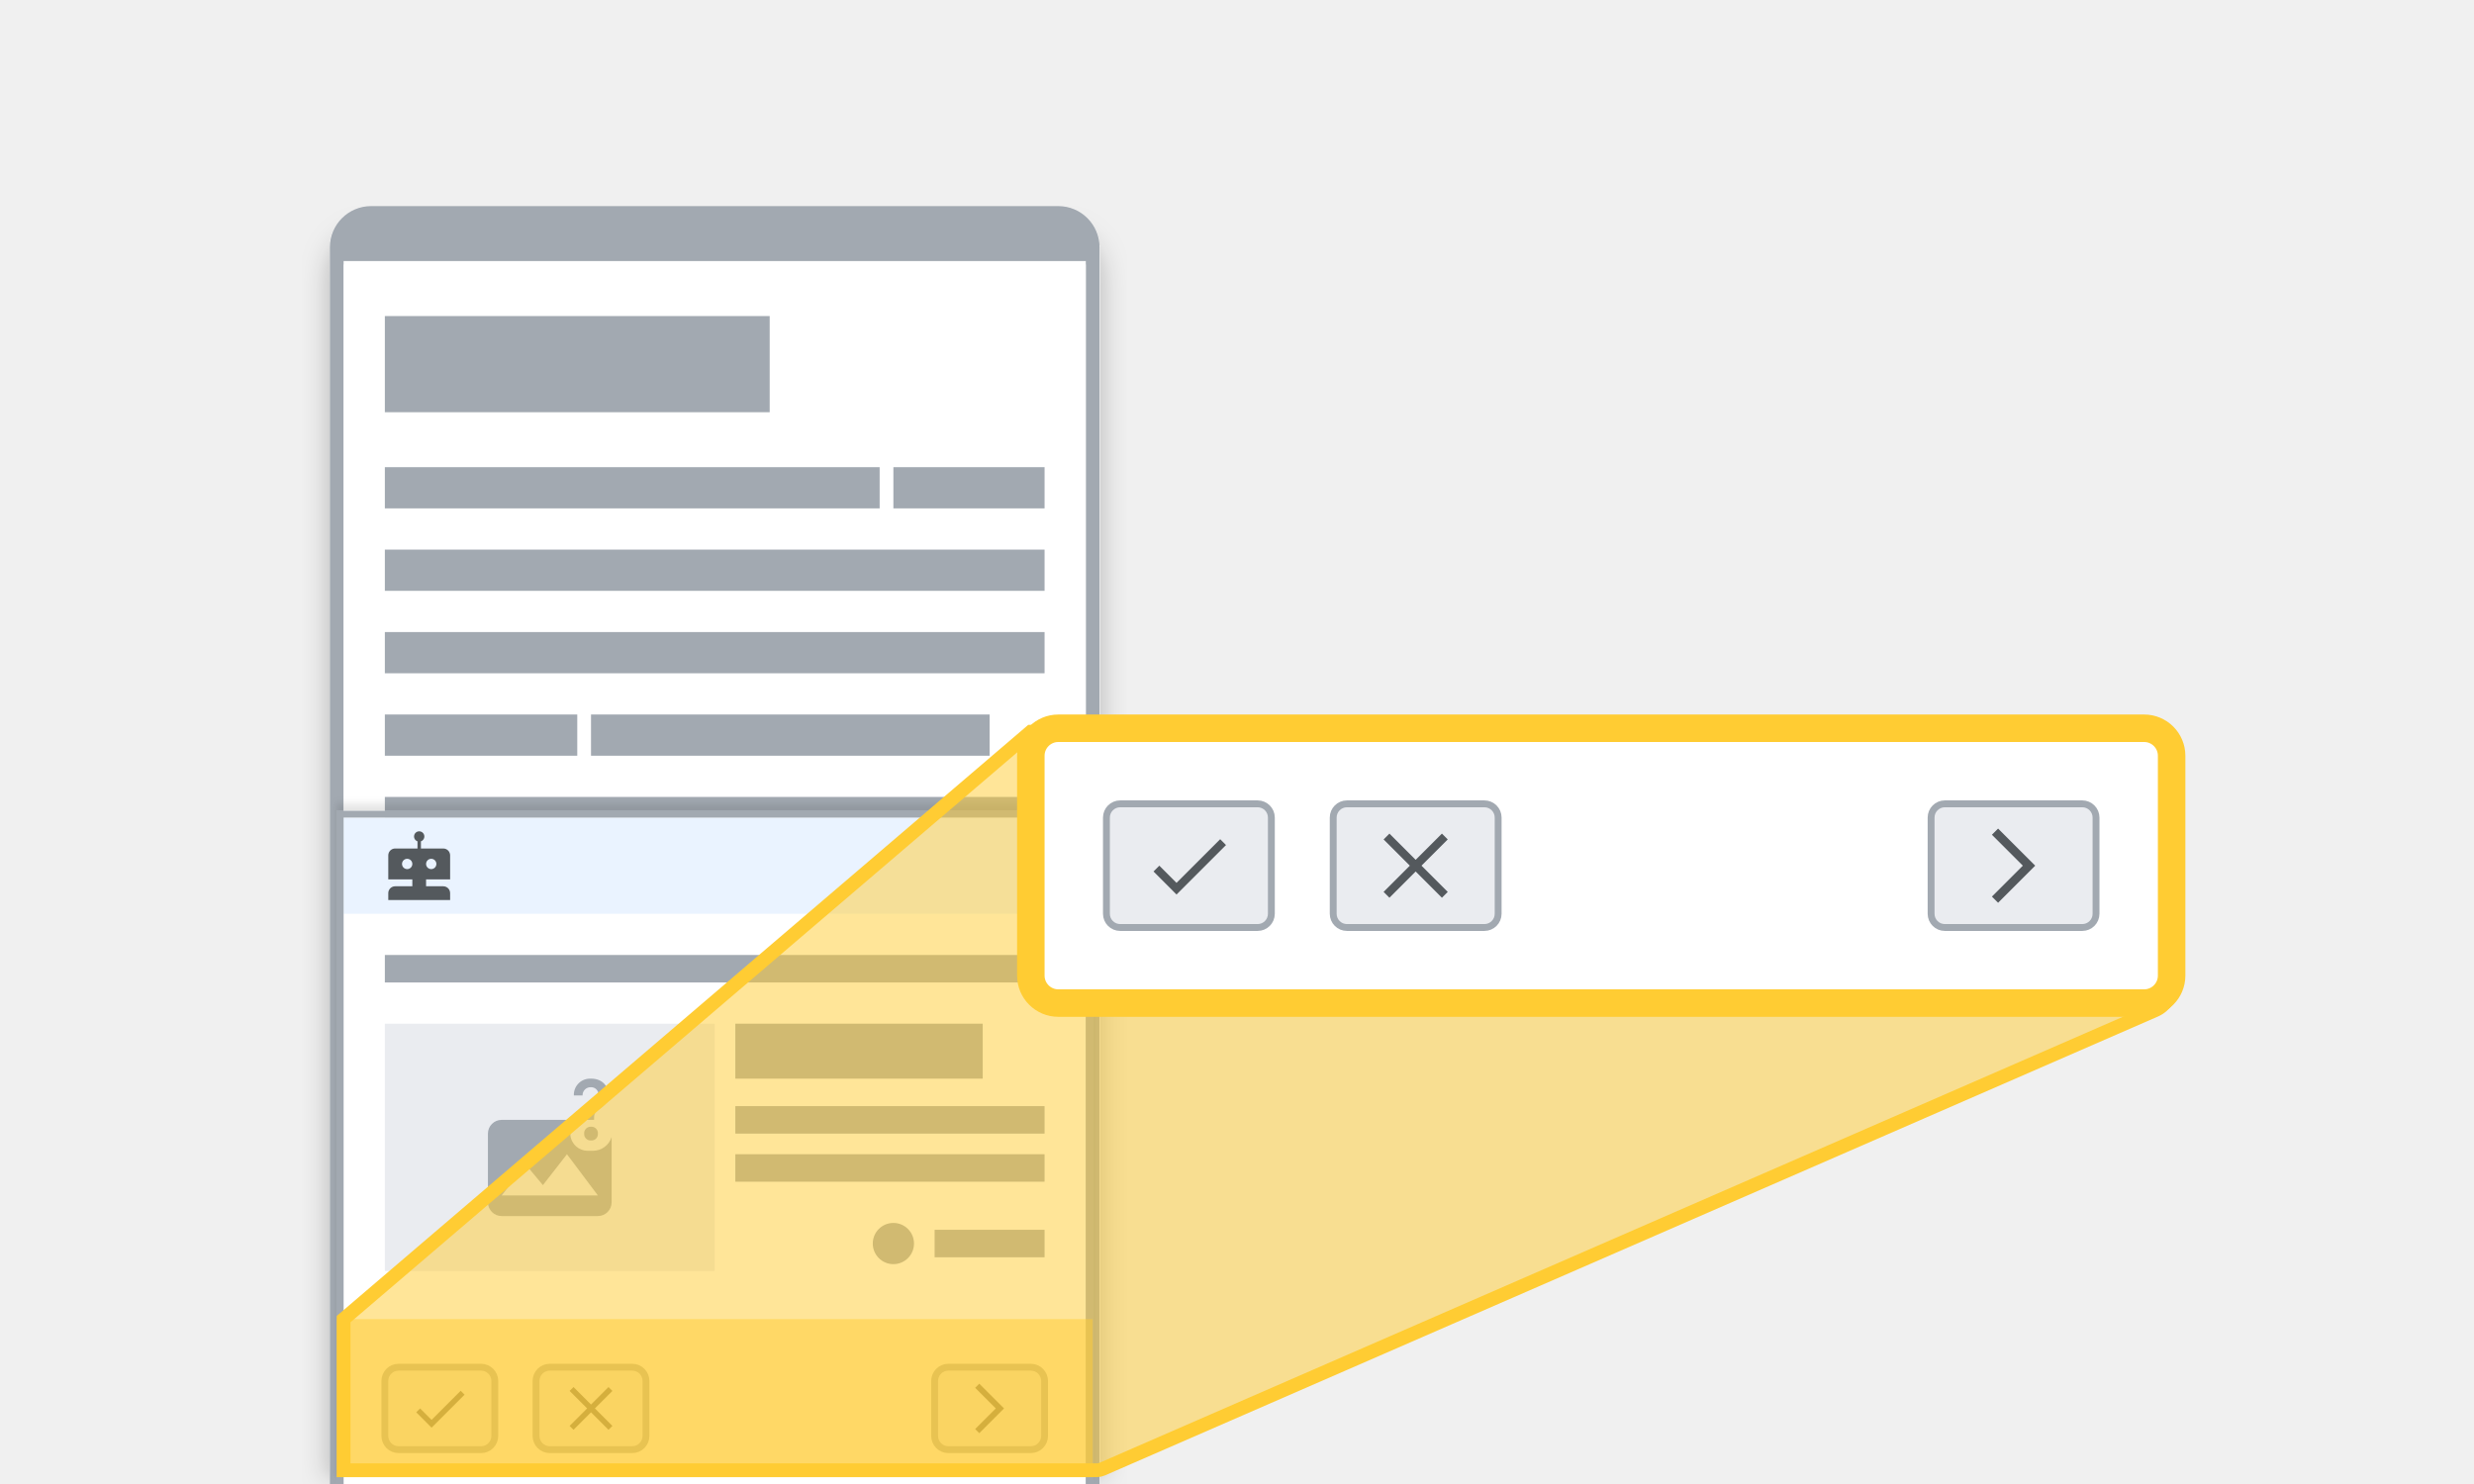
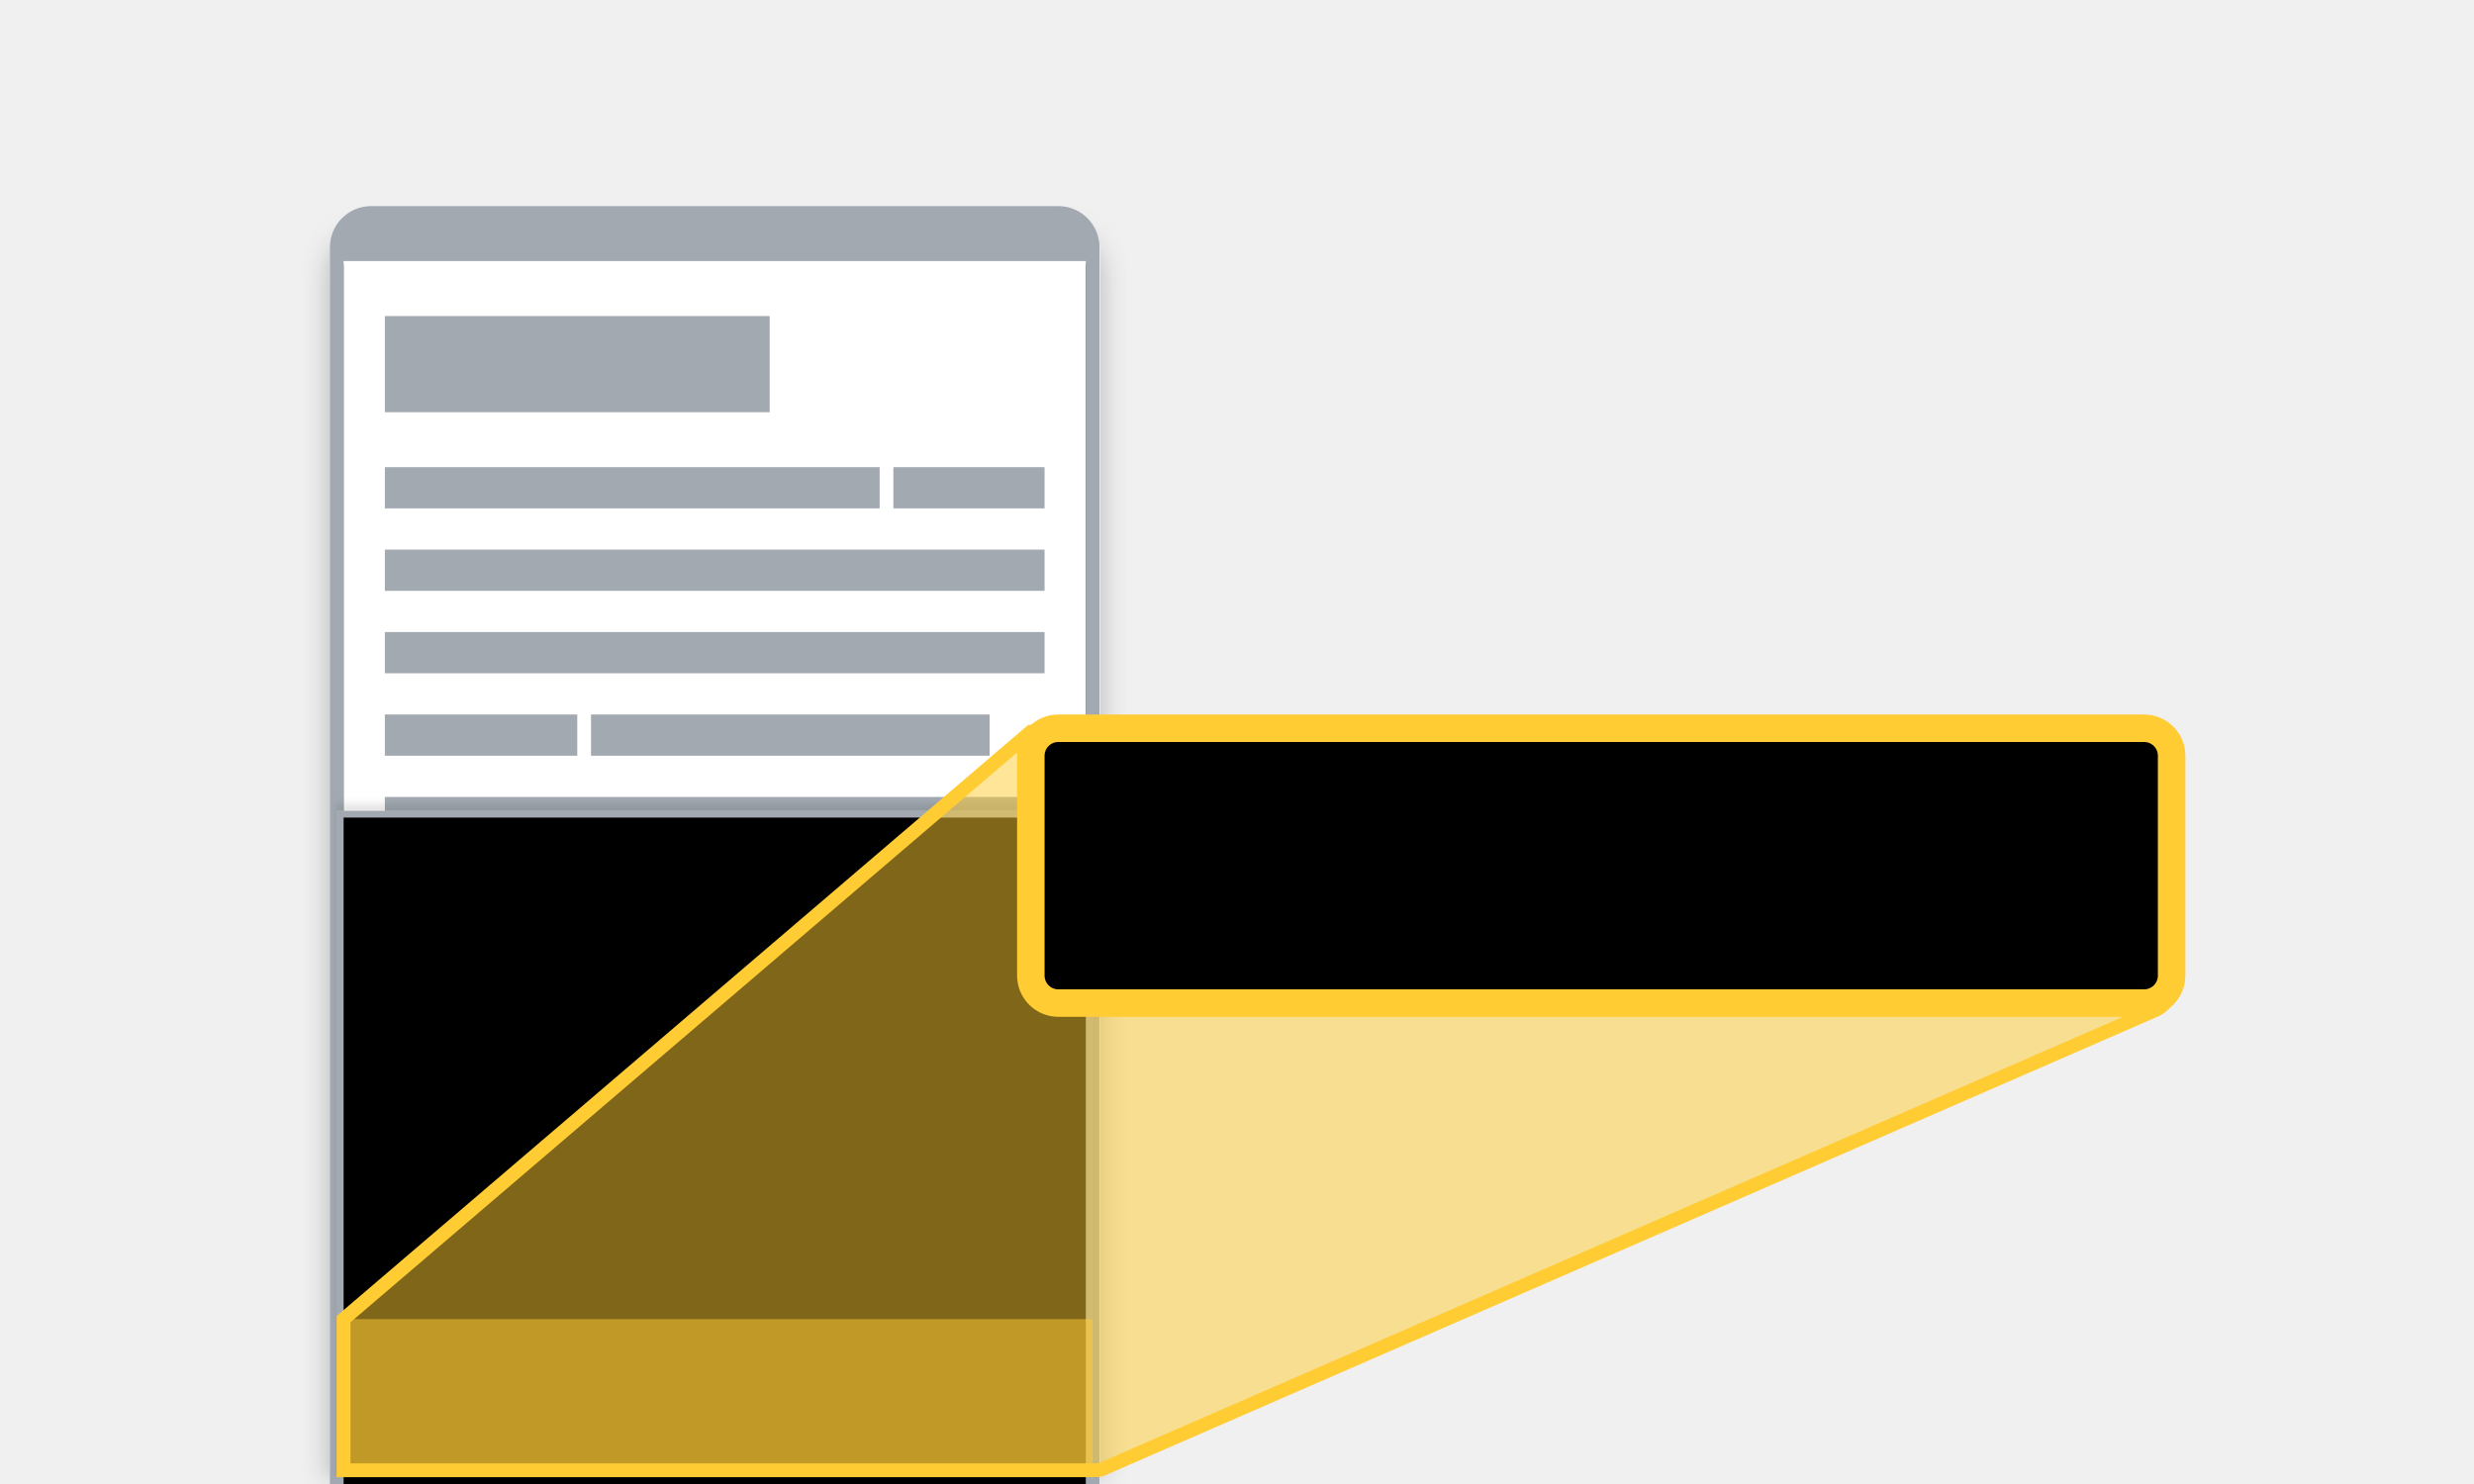
- <svg xmlns="http://www.w3.org/2000/svg" width="360" height="216" fill="none" viewBox="0 0 360 216">
+ <svg xmlns="http://www.w3.org/2000/svg" width="360" height="216" viewBox="0 0 360 216">
  <g clip-path="url(#clip0)">
    <g filter="url(#filter0_d)">
      <rect width="108" height="192" x="50" y="32" fill="#eaecf0" rx="4" />
      <rect width="110" height="194" x="49" y="31" stroke="#a2a9b1" stroke-linecap="square" stroke-width="2" rx="5" />
    </g>
    <path fill="#a2a9b1" stroke="#a2a9b1" stroke-linecap="square" d="M50 36a4 4 0 0 1 4-4h100a4 4 0 0 1 4 4v2H50z" />
    <g clip-path="url(#clip1)">
      <path fill="#fff" d="M50 38h108v82H50z" />
      <path fill="#a2a9b1" d="M56 116h96v6H56zm0-12h28v6H56zm30 0h58v6H86zM56 92h96v6H56zm0-12h96v6H56zm74-12h22v6h-22zm-74 0h72v6H56zm0-22h56v14H56z" />
    </g>
    <g filter="url(#filter1_d)">
      <path fill="#fff" d="M50 119h108v98H50z" />
      <path fill="#fff" d="M50 193h108v24H50z" />
      <rect width="16" height="12" x="56" y="199" fill="#eaecf0" stroke="#a2a9b1" stroke-linecap="square" rx="2" />
      <path fill="#54595d" fill-rule="evenodd" d="M62.8 206.668 61.132 205l-.564.564L62.8 207.8l4.8-4.8-.564-.568z" clip-rule="evenodd" />
      <rect width="16" height="12" x="136" y="199" fill="#eaecf0" stroke="#a2a9b1" stroke-linecap="square" rx="2" />
      <path fill="#54595d" fill-rule="evenodd" d="m142.5 201.4-.6.6 3 3-3 3 .6.6 3.6-3.6z" clip-rule="evenodd" />
      <rect width="16" height="12" x="78" y="199" fill="#eaecf0" stroke="#a2a9b1" stroke-linecap="square" rx="2" />
      <path fill="#54595d" fill-rule="evenodd" d="m86.565 204.999 2.546-2.545-.566-.566-2.546 2.546-2.544-2.545-.566.565 2.545 2.545-2.546 2.546.566.565 2.545-2.545 2.547 2.546.565-.565z" clip-rule="evenodd" />
      <path fill="#fff" d="M50 119h108v74H50z" />
      <path fill="#a2a9b1" d="M107 161h45v4h-45zm-51-22h96v4H56zm51 29h45v4h-45zm0-19h36v8h-36z" />
      <rect width="6" height="6" x="127" y="178" fill="#a2a9b1" rx="3" />
      <path fill="#a2a9b1" d="M136 179h16v4h-16z" />
      <path fill="#eaf3ff" d="M50 119h108v14H50z" />
      <path fill="#eaecf0" d="M56 149h48v36H56z" />
      <path fill="#a2a9b1" fill-rule="evenodd" d="M85.887 163.999a.945.945 0 0 0-.885 1 .94.94 0 0 0 1 1 .935.935 0 0 0 1-1 .935.935 0 0 0-1-1zm2.615-4.735c0-1.32-1-2.265-2.47-2.265a3 3 0 0 0-.275 0 2.355 2.355 0 0 0-2.255 2.445h1.27v-.085a1.15 1.15 0 0 1 1.19-1.11h.085a1.05 1.05 0 0 1 1.04 1.07c0 .59-.225.905-.895 1.355a1.92 1.92 0 0 0-1 1.92v.405h1.255v-.34c0-.59.2-.895.91-1.355a2.3 2.3 0 0 0 1.145-2.04M73 174h14l-3.75-5-.25-.33-.5-.67-3.5 4.5-2.5-3zm12.514-6.5h.766a2.85 2.85 0 0 0 2.72-2v9.5a2 2 0 0 1-2 2H73a2 2 0 0 1-2-2v-10a2 2 0 0 1 2-2h10v2.25a2.53 2.53 0 0 0 2.514 2.25" clip-rule="evenodd" />
      <path fill="#54595d" fill-rule="evenodd" d="M60.75 123.5h-3.252a1 1 0 0 0-.998.998V128H60v1h-2.502a.996.996 0 0 0-.998 1v1h9v-1c0-.553-.447-1-.998-1H62v-1h3.5v-3.502a1 1 0 0 0-.998-.998H61.25v-1.043a.75.75 0 1 0-.5 0zm2 3a.75.75 0 1 1 0-1.5.75.75 0 0 1 0 1.5m-3.5 0a.75.75 0 1 1 0-1.5.75.75 0 0 1 0 1.5" clip-rule="evenodd" />
      <path stroke="#a2a9b1" stroke-linecap="square" d="M49.5 118.5h109v99h-109z" />
    </g>
    <path fill="#fc3" fill-opacity=".5" stroke="#fc3" stroke-width="2" d="m160.382 213.833 153.216-66.786A4 4 0 0 0 316 143.38V110.5a4 4 0 0 0-4-4H150L50 192v22h109.583c.275 0 .547-.057.799-.167z" />
    <rect width="166" height="40" x="150" y="106" fill="#fff" rx="4" />
    <rect width="24" height="18" x="161" y="117" fill="#eaecf0" stroke="#a2a9b1" stroke-linecap="square" rx="2" />
    <path fill="#54595d" fill-rule="evenodd" d="M171.2 128.502 168.698 126l-.846.846 3.348 3.354 7.2-7.2-.846-.852z" clip-rule="evenodd" />
    <rect width="24" height="18" x="281" y="117" fill="#eaecf0" stroke="#a2a9b1" stroke-linecap="square" rx="2" />
    <path fill="#54595d" fill-rule="evenodd" d="m290.75 120.6-.9.9 4.499 4.5-4.499 4.5.9.9 5.4-5.4z" clip-rule="evenodd" />
    <rect width="24" height="18" x="194" y="117" fill="#eaecf0" stroke="#a2a9b1" stroke-linecap="square" rx="2" />
    <path fill="#54595d" fill-rule="evenodd" d="m206.847 125.999 3.819-3.819-.849-.848-3.818 3.818-3.817-3.817-.849.849 3.817 3.817-3.818 3.818.848.849 3.819-3.819 3.819 3.82.849-.849z" clip-rule="evenodd" />
    <rect width="166" height="40" x="150" y="106" stroke="#fc3" stroke-linecap="square" stroke-width="4" rx="4" />
    <path fill="#fc3" stroke="#fc3" stroke-linecap="square" d="M50 192.5h-.5v22h109v-22z" opacity=".5" />
  </g>
  <defs>
    <clipPath id="clip0">
      <path fill="#fff" d="M0 0h360v216H0z" />
    </clipPath>
    <clipPath id="clip1">
      <path fill="#fff" d="M50 38h108v82H50z" />
    </clipPath>
    <filter id="filter0_d" width="120" height="204" x="44" y="30" color-interpolation-filters="sRGB" filterUnits="userSpaceOnUse">
      <feFlood flood-opacity="0" result="BackgroundImageFix" />
      <feColorMatrix in="SourceAlpha" result="hardAlpha" values="0 0 0 0 0 0 0 0 0 0 0 0 0 0 0 0 0 0 127 0" />
      <feOffset dy="4" />
      <feGaussianBlur stdDeviation="2" />
      <feComposite in2="hardAlpha" operator="out" />
      <feColorMatrix values="0 0 0 0 0 0 0 0 0 0 0 0 0 0 0 0 0 0 0.25 0" />
      <feBlend in2="BackgroundImageFix" result="effect1_dropShadow" />
      <feBlend in="SourceGraphic" in2="effect1_dropShadow" result="shape" />
    </filter>
    <filter id="filter1_d" width="112" height="102" x="48" y="116" color-interpolation-filters="sRGB" filterUnits="userSpaceOnUse">
      <feFlood flood-opacity="0" result="BackgroundImageFix" />
      <feColorMatrix in="SourceAlpha" result="hardAlpha" values="0 0 0 0 0 0 0 0 0 0 0 0 0 0 0 0 0 0 127 0" />
      <feOffset dy="-1" />
      <feGaussianBlur stdDeviation=".5" />
      <feComposite in2="hardAlpha" operator="out" />
      <feColorMatrix values="0 0 0 0 0 0 0 0 0 0 0 0 0 0 0 0 0 0 0.1 0" />
      <feBlend in2="BackgroundImageFix" result="effect1_dropShadow" />
      <feBlend in="SourceGraphic" in2="effect1_dropShadow" result="shape" />
    </filter>
  </defs>
</svg>
